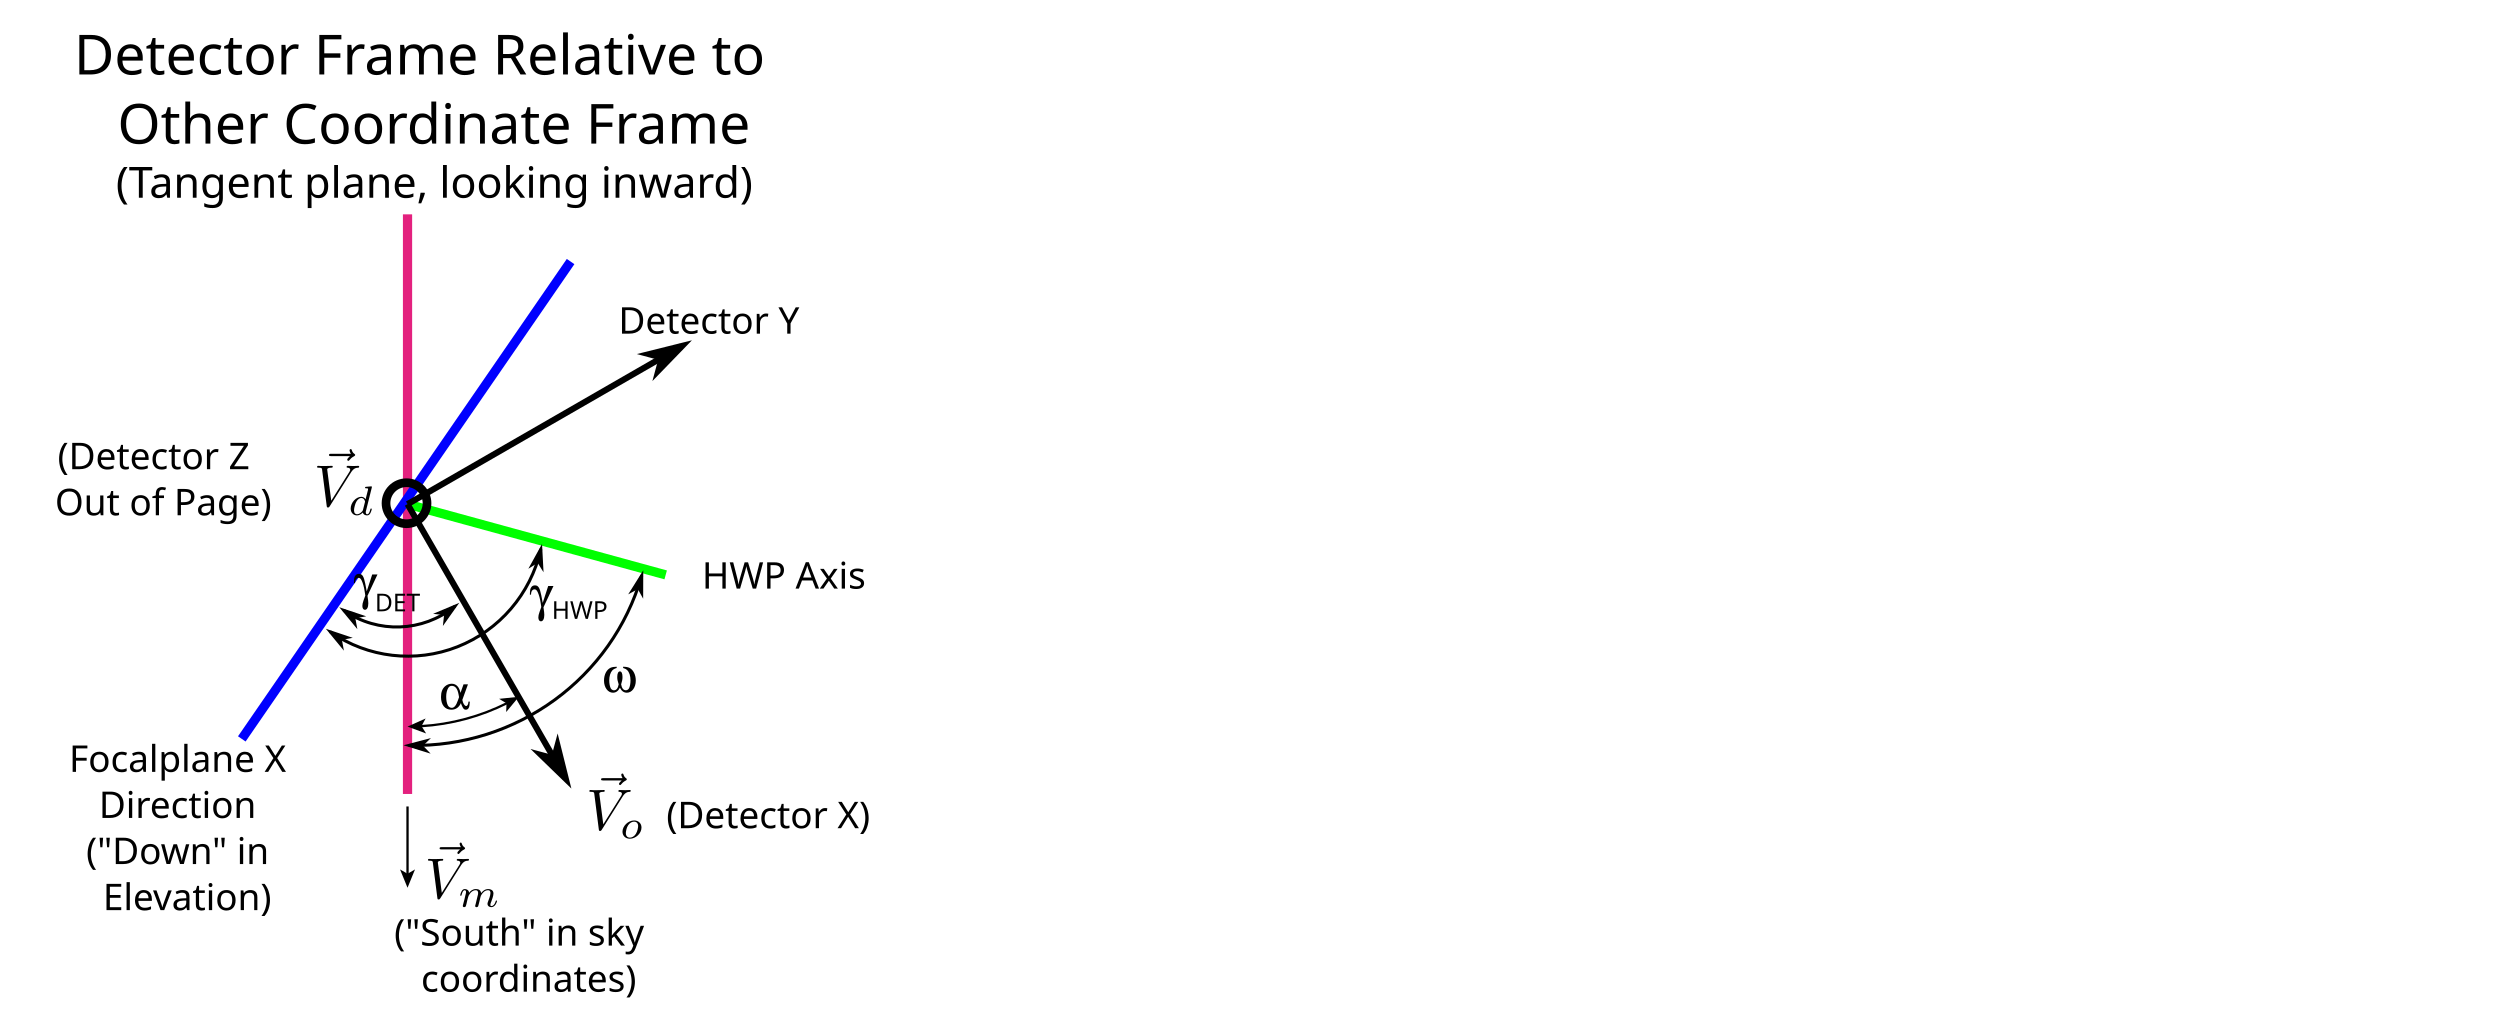
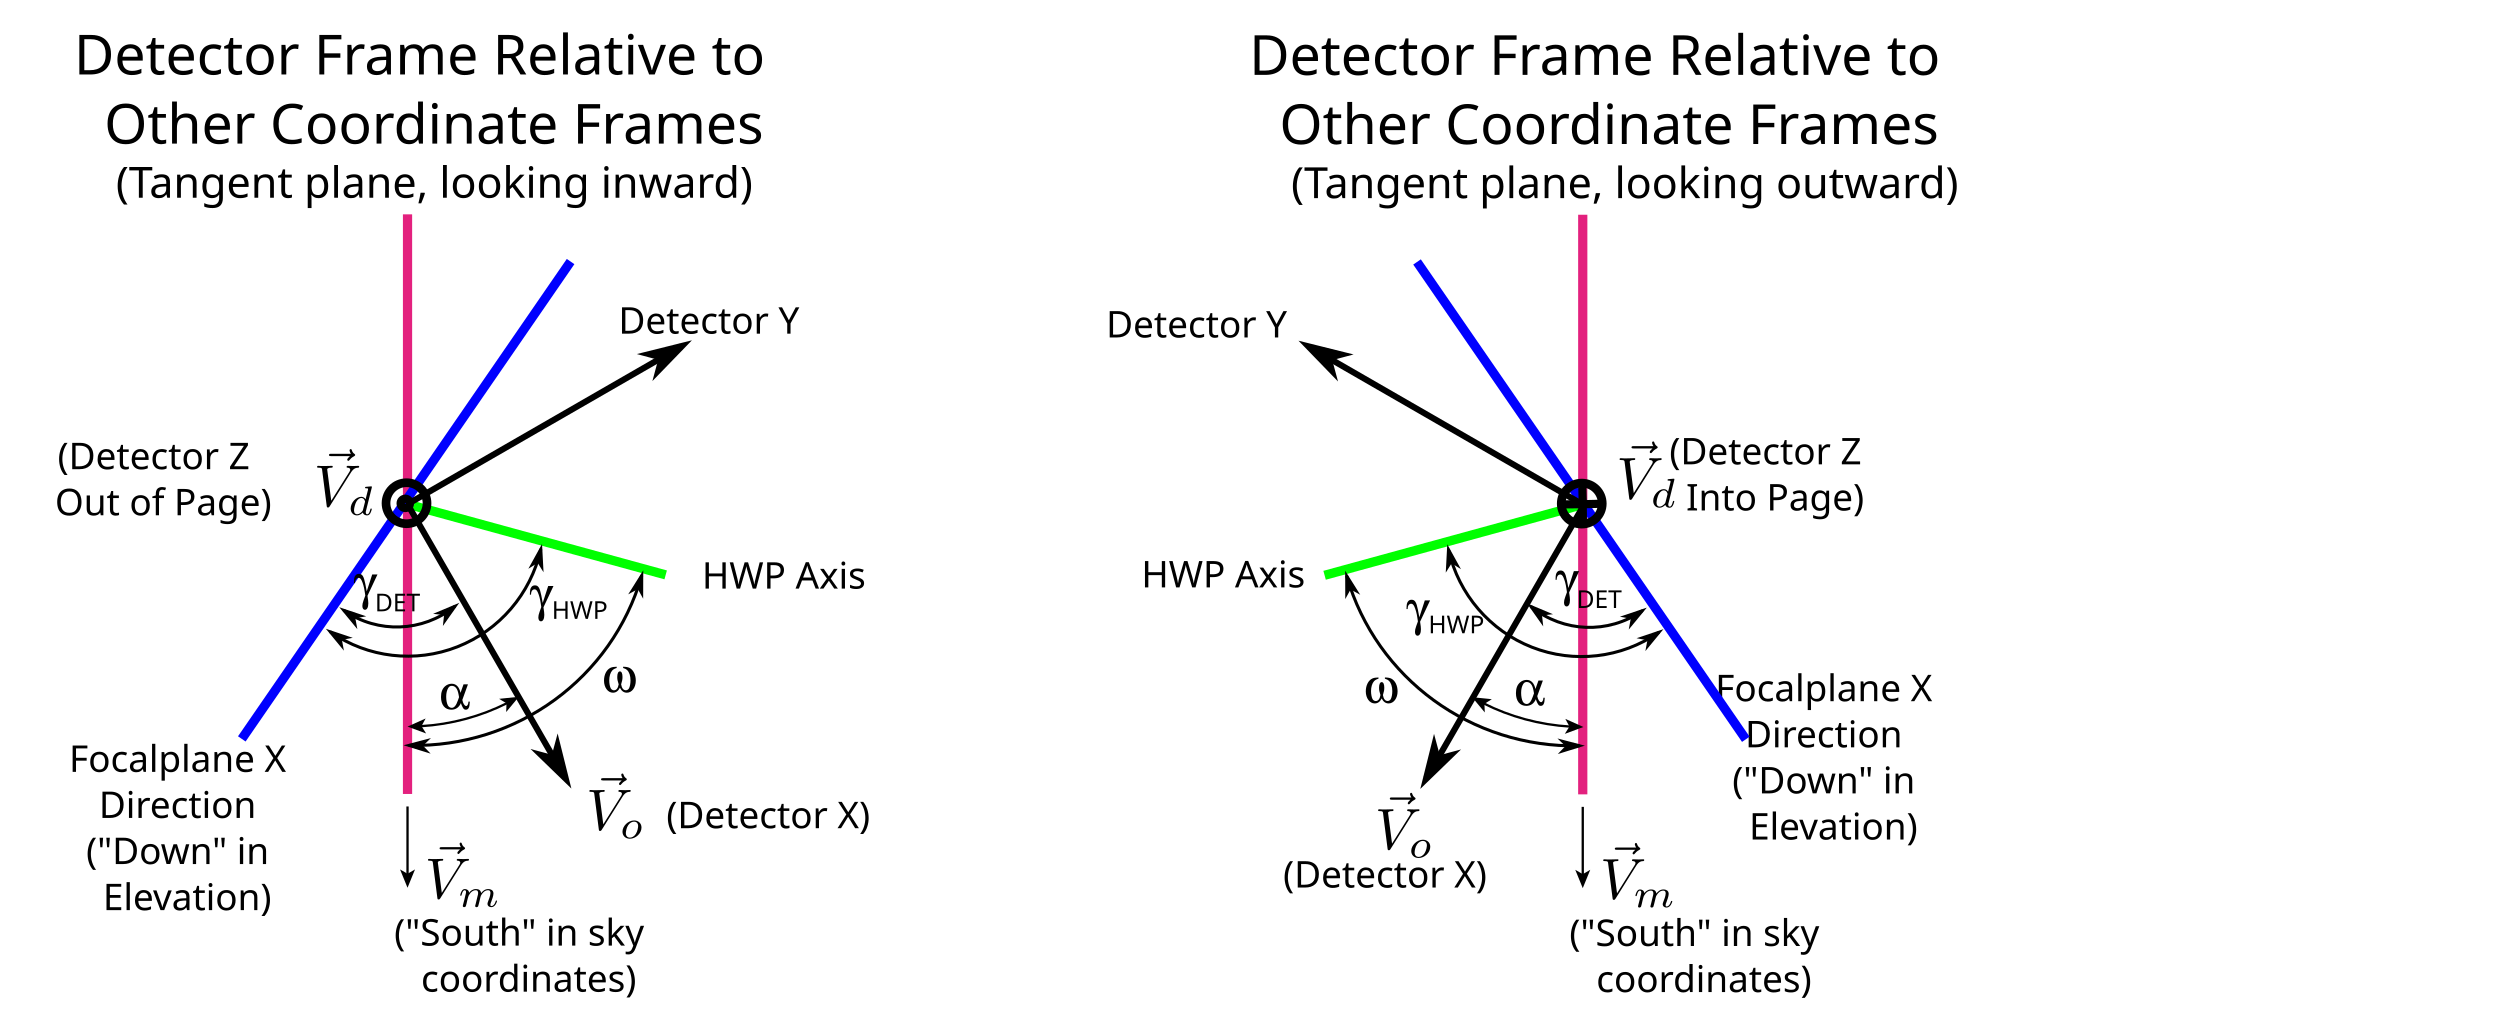
<svg xmlns="http://www.w3.org/2000/svg" xmlns:xlink="http://www.w3.org/1999/xlink" id="svg338" xml:space="preserve" enable-background="new 0 0 813.465 332.757" viewBox="0 0 813.465 332.757" y="0px" x="0px" version="1.1">
  <defs id="defs342">
    <marker style="overflow:visible" id="Arrow1Mstart" refX="0.0" refY="0.0" orient="auto">
      <path transform="scale(0.4) translate(10,0)" style="fill-rule:evenodd;fill:context-stroke;stroke:context-stroke;stroke-width:1.0pt" d="M 0.0,0.0 L 5.0,-5.0 L -12.5,0.0 L 5.0,5.0 L 0.0,0.0 z " id="path15872" />
    </marker>
    <marker style="overflow:visible;" id="Arrow1Mend" refX="0.0" refY="0.0" orient="auto">
      <path transform="scale(0.4) rotate(180) translate(10,0)" style="fill-rule:evenodd;fill:context-stroke;stroke:context-stroke;stroke-width:1.0pt;" d="M 0.0,0.0 L 5.0,-5.0 L -12.5,0.0 L 5.0,5.0 L 0.0,0.0 z " id="path15875" />
    </marker>
    <marker style="overflow:visible;" id="marker16136" refX="0.0" refY="0.0" orient="auto">
      <path transform="scale(0.8) rotate(180) translate(12.5,0)" style="fill-rule:evenodd;fill:context-stroke;stroke:context-stroke;stroke-width:1.0pt;" d="M 0.0,0.0 L 5.0,-5.0 L -12.5,0.0 L 5.0,5.0 L 0.0,0.0 z " id="path16134" />
    </marker>
    <marker style="overflow:visible;" id="Arrow1Lend" refX="0.0" refY="0.0" orient="auto">
      <path transform="scale(0.8) rotate(180) translate(12.5,0)" style="fill-rule:evenodd;fill:context-stroke;stroke:context-stroke;stroke-width:1.0pt;" d="M 0.0,0.0 L 5.0,-5.0 L -12.5,0.0 L 5.0,5.0 L 0.0,0.0 z " id="path15869" />
    </marker>
    <marker style="overflow:visible" id="Arrow1Mstart-4" refX="0" refY="0" orient="auto">
      <path transform="matrix(0.4,0,0,0.4,4,0)" style="fill:context-stroke;fill-rule:evenodd;stroke:context-stroke;stroke-width:1pt" d="M 0,0 5,-5 -12.5,0 5,5 Z" id="path15872-2" />
    </marker>
    <marker style="overflow:visible" id="Arrow1Mend-2" refX="0" refY="0" orient="auto">
      <path transform="matrix(-0.4,0,0,-0.4,-4,0)" style="fill:context-stroke;fill-rule:evenodd;stroke:context-stroke;stroke-width:1pt" d="M 0,0 5,-5 -12.5,0 5,5 Z" id="path15875-2" />
    </marker>
    <marker style="overflow:visible" id="Arrow1Mstart-4-6" refX="0" refY="0" orient="auto">
      <path transform="matrix(0.4,0,0,0.4,4,0)" style="fill:context-stroke;fill-rule:evenodd;stroke:context-stroke;stroke-width:1pt" d="M 0,0 5,-5 -12.5,0 5,5 Z" id="path15872-2-7" />
    </marker>
    <marker style="overflow:visible" id="Arrow1Mend-2-5" refX="0" refY="0" orient="auto">
      <path transform="matrix(-0.4,0,0,-0.4,-4,0)" style="fill:context-stroke;fill-rule:evenodd;stroke:context-stroke;stroke-width:1pt" d="M 0,0 5,-5 -12.5,0 5,5 Z" id="path15875-2-6" />
    </marker>
    <marker style="overflow:visible" id="Arrow1Mstart-8" refX="0" refY="0" orient="auto">
      <path transform="matrix(0.4,0,0,0.4,4,0)" style="fill:context-stroke;fill-rule:evenodd;stroke:context-stroke;stroke-width:1pt" d="M 0,0 5,-5 -12.5,0 5,5 Z" id="path15872-7" />
    </marker>
    <marker style="overflow:visible" id="Arrow1Mend-28" refX="0" refY="0" orient="auto">
      <path transform="matrix(-0.4,0,0,-0.4,-4,0)" style="fill:context-stroke;fill-rule:evenodd;stroke:context-stroke;stroke-width:1pt" d="M 0,0 5,-5 -12.5,0 5,5 Z" id="path15875-29" />
    </marker>
    <marker style="overflow:visible" id="Arrow1Mstart-2" refX="0" refY="0" orient="auto">
      <path transform="matrix(0.4,0,0,0.4,4,0)" style="fill:context-stroke;fill-rule:evenodd;stroke:context-stroke;stroke-width:1pt" d="M 0,0 5,-5 -12.5,0 5,5 Z" id="path15872-76" />
    </marker>
    <marker style="overflow:visible" id="Arrow1Mend-1" refX="0" refY="0" orient="auto">
      <path transform="matrix(-0.4,0,0,-0.4,-4,0)" style="fill:context-stroke;fill-rule:evenodd;stroke:context-stroke;stroke-width:1pt" d="M 0,0 5,-5 -12.5,0 5,5 Z" id="path15875-3" />
    </marker>
    <g id="g204">
      <symbol overflow="visible" id="symbol8232">
        <path style="stroke:none;" d="" id="path7816" />
      </symbol>
      <symbol overflow="visible" id="symbol1869">
        <path style="stroke:none;" d="M 5.359 -5.938 C 5.219 -5.797 4.891 -5.516 4.891 -5.344 C 4.891 -5.25 4.984 -5.141 5.078 -5.141 C 5.172 -5.141 5.219 -5.219 5.281 -5.281 C 5.391 -5.422 5.625 -5.703 6.062 -5.922 C 6.125 -5.969 6.234 -6.016 6.234 -6.125 C 6.234 -6.234 6.156 -6.281 6.094 -6.328 C 5.875 -6.484 5.766 -6.656 5.688 -6.891 C 5.656 -6.984 5.625 -7.125 5.484 -7.125 C 5.344 -7.125 5.281 -6.984 5.281 -6.906 C 5.281 -6.859 5.359 -6.547 5.516 -6.328 L 2.156 -6.328 C 2 -6.328 1.812 -6.328 1.812 -6.125 C 1.812 -5.938 2 -5.938 2.156 -5.938 Z M 5.359 -5.938 " id="path8354" />
      </symbol>
      <symbol overflow="visible" id="symbol4490">
        <path style="stroke:none;" d="M 6.266 -5.672 C 6.75 -6.453 7.172 -6.484 7.531 -6.5 C 7.656 -6.516 7.672 -6.672 7.672 -6.688 C 7.672 -6.766 7.609 -6.812 7.531 -6.812 C 7.281 -6.812 6.984 -6.781 6.719 -6.781 C 6.391 -6.781 6.047 -6.812 5.734 -6.812 C 5.672 -6.812 5.547 -6.812 5.547 -6.625 C 5.547 -6.516 5.625 -6.5 5.703 -6.5 C 5.969 -6.484 6.156 -6.375 6.156 -6.172 C 6.156 -6.016 6.016 -5.797 6.016 -5.797 L 2.953 -0.922 L 2.266 -6.203 C 2.266 -6.375 2.5 -6.5 2.953 -6.5 C 3.094 -6.5 3.203 -6.5 3.203 -6.703 C 3.203 -6.781 3.125 -6.812 3.078 -6.812 C 2.672 -6.812 2.25 -6.781 1.828 -6.781 C 1.656 -6.781 1.469 -6.781 1.281 -6.781 C 1.109 -6.781 0.922 -6.812 0.75 -6.812 C 0.672 -6.812 0.562 -6.812 0.562 -6.625 C 0.562 -6.5 0.641 -6.5 0.812 -6.5 C 1.359 -6.5 1.375 -6.406 1.406 -6.156 L 2.188 -0.016 C 2.219 0.188 2.266 0.219 2.391 0.219 C 2.547 0.219 2.594 0.172 2.672 0.047 Z M 6.266 -5.672 " id="path380" />
      </symbol>
      <symbol overflow="visible" id="symbol3383">
        <path style="stroke:none;" d="" id="path3811" />
      </symbol>
      <symbol overflow="visible" id="symbol1611">
        <path style="stroke:none;" d="M 3.984 -4.625 C 3.984 -4.641 4 -4.734 4 -4.734 C 4 -4.781 3.984 -4.844 3.891 -4.844 C 3.75 -4.844 3.172 -4.781 3 -4.766 C 2.953 -4.766 2.844 -4.75 2.844 -4.609 C 2.844 -4.516 2.953 -4.516 3.031 -4.516 C 3.359 -4.516 3.359 -4.453 3.359 -4.406 C 3.359 -4.359 3.359 -4.312 3.344 -4.25 L 2.938 -2.656 C 2.797 -2.891 2.562 -3.078 2.219 -3.078 C 1.328 -3.078 0.422 -2.094 0.422 -1.094 C 0.422 -0.406 0.875 0.062 1.484 0.062 C 1.859 0.062 2.188 -0.141 2.469 -0.422 C 2.594 0 3 0.062 3.188 0.062 C 3.438 0.062 3.609 -0.078 3.734 -0.297 C 3.891 -0.578 3.984 -0.969 3.984 -1 C 3.984 -1.094 3.891 -1.094 3.875 -1.094 C 3.766 -1.094 3.766 -1.062 3.719 -0.875 C 3.625 -0.531 3.5 -0.125 3.203 -0.125 C 3.031 -0.125 2.969 -0.281 2.969 -0.469 C 2.969 -0.594 2.984 -0.656 3.016 -0.75 Z M 2.5 -0.875 C 2.453 -0.672 2.297 -0.531 2.141 -0.406 C 2.078 -0.344 1.797 -0.125 1.5 -0.125 C 1.234 -0.125 0.984 -0.312 0.984 -0.797 C 0.984 -1.172 1.188 -1.938 1.359 -2.219 C 1.672 -2.781 2.031 -2.875 2.219 -2.875 C 2.703 -2.875 2.844 -2.344 2.844 -2.266 C 2.844 -2.25 2.828 -2.188 2.828 -2.172 Z M 2.5 -0.875 " id="path4019" />
      </symbol>
    </g>
    <g id="g9175">
      <symbol overflow="visible" id="symbol6047">
        <path style="stroke:none;" d="" id="path6099" />
      </symbol>
      <symbol overflow="visible" id="symbol8500">
        <path style="stroke:none;" d="M 5.359 -5.938 C 5.219 -5.797 4.891 -5.516 4.891 -5.344 C 4.891 -5.25 4.984 -5.141 5.078 -5.141 C 5.172 -5.141 5.219 -5.219 5.281 -5.281 C 5.391 -5.422 5.625 -5.703 6.062 -5.922 C 6.125 -5.969 6.234 -6.016 6.234 -6.125 C 6.234 -6.234 6.156 -6.281 6.094 -6.328 C 5.875 -6.484 5.766 -6.656 5.688 -6.891 C 5.656 -6.984 5.625 -7.125 5.484 -7.125 C 5.344 -7.125 5.281 -6.984 5.281 -6.906 C 5.281 -6.859 5.359 -6.547 5.516 -6.328 L 2.156 -6.328 C 2 -6.328 1.812 -6.328 1.812 -6.125 C 1.812 -5.938 2 -5.938 2.156 -5.938 Z M 5.359 -5.938 " id="path7627" />
      </symbol>
      <symbol overflow="visible" id="symbol8720">
        <path style="stroke:none;" d="M 6.266 -5.672 C 6.75 -6.453 7.172 -6.484 7.531 -6.5 C 7.656 -6.516 7.672 -6.672 7.672 -6.688 C 7.672 -6.766 7.609 -6.812 7.531 -6.812 C 7.281 -6.812 6.984 -6.781 6.719 -6.781 C 6.391 -6.781 6.047 -6.812 5.734 -6.812 C 5.672 -6.812 5.547 -6.812 5.547 -6.625 C 5.547 -6.516 5.625 -6.5 5.703 -6.5 C 5.969 -6.484 6.156 -6.375 6.156 -6.172 C 6.156 -6.016 6.016 -5.797 6.016 -5.797 L 2.953 -0.922 L 2.266 -6.203 C 2.266 -6.375 2.5 -6.5 2.953 -6.5 C 3.094 -6.5 3.203 -6.5 3.203 -6.703 C 3.203 -6.781 3.125 -6.812 3.078 -6.812 C 2.672 -6.812 2.25 -6.781 1.828 -6.781 C 1.656 -6.781 1.469 -6.781 1.281 -6.781 C 1.109 -6.781 0.922 -6.812 0.75 -6.812 C 0.672 -6.812 0.562 -6.812 0.562 -6.625 C 0.562 -6.5 0.641 -6.5 0.812 -6.5 C 1.359 -6.5 1.375 -6.406 1.406 -6.156 L 2.188 -0.016 C 2.219 0.188 2.266 0.219 2.391 0.219 C 2.547 0.219 2.594 0.172 2.672 0.047 Z M 6.266 -5.672 " id="path6487" />
      </symbol>
      <symbol overflow="visible" id="symbol4826">
        <path style="stroke:none;" d="" id="path4394" />
      </symbol>
      <symbol overflow="visible" id="symbol7625">
        <path style="stroke:none;" d="M 3.703 -1.859 C 3.703 -2.625 3.125 -3.078 2.438 -3.078 C 1.406 -3.078 0.438 -2.109 0.438 -1.156 C 0.438 -0.453 0.938 0.062 1.703 0.062 C 2.703 0.062 3.703 -0.844 3.703 -1.859 Z M 1.703 -0.125 C 1.359 -0.125 1.016 -0.344 1.016 -0.906 C 1.016 -1.188 1.141 -1.875 1.422 -2.266 C 1.719 -2.703 2.125 -2.875 2.438 -2.875 C 2.812 -2.875 3.125 -2.625 3.125 -2.109 C 3.125 -1.938 3.047 -1.25 2.734 -0.766 C 2.469 -0.344 2.062 -0.125 1.703 -0.125 Z M 1.703 -0.125 " id="path1361" />
      </symbol>
    </g>
    <g id="g4444">
      <symbol overflow="visible" id="symbol628">
        <path style="stroke:none;" d="" id="path634" />
      </symbol>
      <symbol overflow="visible" id="symbol2166">
        <path style="stroke:none;" d="M 5.359 -5.938 C 5.219 -5.797 4.891 -5.516 4.891 -5.344 C 4.891 -5.25 4.984 -5.141 5.078 -5.141 C 5.172 -5.141 5.219 -5.219 5.281 -5.281 C 5.391 -5.422 5.625 -5.703 6.062 -5.922 C 6.125 -5.969 6.234 -6.016 6.234 -6.125 C 6.234 -6.234 6.156 -6.281 6.094 -6.328 C 5.875 -6.484 5.766 -6.656 5.688 -6.891 C 5.656 -6.984 5.625 -7.125 5.484 -7.125 C 5.344 -7.125 5.281 -6.984 5.281 -6.906 C 5.281 -6.859 5.359 -6.547 5.516 -6.328 L 2.156 -6.328 C 2 -6.328 1.812 -6.328 1.812 -6.125 C 1.812 -5.938 2 -5.938 2.156 -5.938 Z M 5.359 -5.938 " id="path5972" />
      </symbol>
      <symbol overflow="visible" id="symbol2177">
        <path style="stroke:none;" d="M 6.266 -5.672 C 6.75 -6.453 7.172 -6.484 7.531 -6.5 C 7.656 -6.516 7.672 -6.672 7.672 -6.688 C 7.672 -6.766 7.609 -6.812 7.531 -6.812 C 7.281 -6.812 6.984 -6.781 6.719 -6.781 C 6.391 -6.781 6.047 -6.812 5.734 -6.812 C 5.672 -6.812 5.547 -6.812 5.547 -6.625 C 5.547 -6.516 5.625 -6.5 5.703 -6.5 C 5.969 -6.484 6.156 -6.375 6.156 -6.172 C 6.156 -6.016 6.016 -5.797 6.016 -5.797 L 2.953 -0.922 L 2.266 -6.203 C 2.266 -6.375 2.5 -6.5 2.953 -6.5 C 3.094 -6.5 3.203 -6.5 3.203 -6.703 C 3.203 -6.781 3.125 -6.812 3.078 -6.812 C 2.672 -6.812 2.25 -6.781 1.828 -6.781 C 1.656 -6.781 1.469 -6.781 1.281 -6.781 C 1.109 -6.781 0.922 -6.812 0.75 -6.812 C 0.672 -6.812 0.562 -6.812 0.562 -6.625 C 0.562 -6.5 0.641 -6.5 0.812 -6.5 C 1.359 -6.5 1.375 -6.406 1.406 -6.156 L 2.188 -0.016 C 2.219 0.188 2.266 0.219 2.391 0.219 C 2.547 0.219 2.594 0.172 2.672 0.047 Z M 6.266 -5.672 " id="path8881" />
      </symbol>
      <symbol overflow="visible" id="symbol7569">
        <path style="stroke:none;" d="" id="path8880" />
      </symbol>
      <symbol overflow="visible" id="symbol9545">
        <path style="stroke:none;" d="M 3.031 -0.562 C 2.984 -0.422 2.922 -0.188 2.922 -0.156 C 2.922 0 3.047 0.062 3.156 0.062 C 3.297 0.062 3.406 -0.016 3.438 -0.078 C 3.469 -0.141 3.531 -0.375 3.562 -0.516 C 3.594 -0.641 3.672 -0.969 3.719 -1.141 C 3.75 -1.297 3.797 -1.453 3.828 -1.609 C 3.906 -1.906 3.906 -1.922 4.047 -2.141 C 4.266 -2.484 4.625 -2.875 5.156 -2.875 C 5.547 -2.875 5.578 -2.562 5.578 -2.391 C 5.578 -1.969 5.281 -1.203 5.156 -0.906 C 5.094 -0.703 5.062 -0.641 5.062 -0.531 C 5.062 -0.156 5.359 0.062 5.719 0.062 C 6.422 0.062 6.719 -0.891 6.719 -1 C 6.719 -1.094 6.641 -1.094 6.609 -1.094 C 6.516 -1.094 6.516 -1.047 6.484 -0.969 C 6.328 -0.406 6.016 -0.125 5.75 -0.125 C 5.594 -0.125 5.562 -0.219 5.562 -0.375 C 5.562 -0.531 5.609 -0.625 5.734 -0.938 C 5.812 -1.156 6.094 -1.891 6.094 -2.281 C 6.094 -2.391 6.094 -2.688 5.844 -2.891 C 5.719 -2.969 5.516 -3.078 5.188 -3.078 C 4.562 -3.078 4.188 -2.656 3.953 -2.375 C 3.906 -2.969 3.406 -3.078 3.047 -3.078 C 2.469 -3.078 2.078 -2.719 1.875 -2.438 C 1.828 -2.922 1.422 -3.078 1.125 -3.078 C 0.828 -3.078 0.672 -2.859 0.578 -2.703 C 0.422 -2.438 0.328 -2.047 0.328 -2 C 0.328 -1.922 0.422 -1.922 0.453 -1.922 C 0.547 -1.922 0.547 -1.938 0.594 -2.125 C 0.703 -2.531 0.844 -2.875 1.109 -2.875 C 1.297 -2.875 1.344 -2.719 1.344 -2.531 C 1.344 -2.406 1.281 -2.141 1.219 -1.953 C 1.172 -1.766 1.109 -1.484 1.078 -1.328 L 0.844 -0.438 C 0.828 -0.344 0.781 -0.172 0.781 -0.156 C 0.781 0 0.906 0.062 1.016 0.062 C 1.141 0.062 1.25 -0.016 1.297 -0.078 C 1.328 -0.141 1.375 -0.375 1.422 -0.516 C 1.453 -0.641 1.531 -0.969 1.562 -1.141 C 1.609 -1.297 1.656 -1.453 1.688 -1.609 C 1.766 -1.891 1.781 -1.953 1.984 -2.234 C 2.172 -2.516 2.5 -2.875 3.031 -2.875 C 3.422 -2.875 3.438 -2.516 3.438 -2.391 C 3.438 -2.219 3.422 -2.125 3.312 -1.734 Z M 3.031 -0.562 " id="path9662" />
      </symbol>
    </g>
+     <marker style="overflow:visible" id="Arrow1Mend-3" refX="0" refY="0" orient="auto">
+       <path transform="matrix(-0.4,0,0,-0.4,-4,0)" style="fill:context-stroke;fill-rule:evenodd;stroke:context-stroke;stroke-width:1pt" d="M 0,0 5,-5 -12.5,0 5,5 Z" id="path15875-6" />
+     </marker>
+     <marker style="overflow:visible" id="marker1033" refX="0" refY="0" orient="auto">
+       <path transform="matrix(-0.4,0,0,-0.4,-4,0)" style="fill:context-stroke;fill-rule:evenodd;stroke:context-stroke;stroke-width:1pt" d="M 0,0 5,-5 -12.5,0 5,5 Z" id="path1031" />
+     </marker>
+     <marker style="overflow:visible" id="Arrow1Mstart-7" refX="0" refY="0" orient="auto">
+       <path transform="matrix(0.4,0,0,0.4,4,0)" style="fill:context-stroke;fill-rule:evenodd;stroke:context-stroke;stroke-width:1pt" d="M 0,0 5,-5 -12.5,0 5,5 Z" id="path15872-5" />
+     </marker>
+     <marker style="overflow:visible" id="marker1039" refX="0" refY="0" orient="auto">
+       <path transform="matrix(-0.4,0,0,-0.4,-4,0)" style="fill:context-stroke;fill-rule:evenodd;stroke:context-stroke;stroke-width:1pt" d="M 0,0 5,-5 -12.5,0 5,5 Z" id="path1037" />
+     </marker>
+     <marker style="overflow:visible" id="marker1043" refX="0" refY="0" orient="auto">
+       <path transform="matrix(0.4,0,0,0.4,4,0)" style="fill:context-stroke;fill-rule:evenodd;stroke:context-stroke;stroke-width:1pt" d="M 0,0 5,-5 -12.5,0 5,5 Z" id="path1041" />
+     </marker>
+     <marker style="overflow:visible" id="marker1047" refX="0" refY="0" orient="auto">
+       <path transform="matrix(-0.4,0,0,-0.4,-4,0)" style="fill:context-stroke;fill-rule:evenodd;stroke:context-stroke;stroke-width:1pt" d="M 0,0 5,-5 -12.5,0 5,5 Z" id="path1045" />
+     </marker>
+     <marker style="overflow:visible" id="Arrow1Mstart-2-3" refX="0" refY="0" orient="auto">
+       <path transform="matrix(0.4,0,0,0.4,4,0)" style="fill:context-stroke;fill-rule:evenodd;stroke:context-stroke;stroke-width:1pt" d="M 0,0 5,-5 -12.5,0 5,5 Z" id="path15872-76-5" />
+     </marker>
+     <marker style="overflow:visible" id="Arrow1Mend-1-6" refX="0" refY="0" orient="auto">
+       <path transform="matrix(-0.4,0,0,-0.4,-4,0)" style="fill:context-stroke;fill-rule:evenodd;stroke:context-stroke;stroke-width:1pt" d="M 0,0 5,-5 -12.5,0 5,5 Z" id="path15875-3-2" />
+     </marker>
  </defs>
  <text font-family="HelveticaNeue-Medium" font-size="18px" id="text188" x="148.2" y="24.236">
    <tspan id="tspan44503" x="148.2" y="24.236" style="text-align:center;text-anchor:middle">Detector Frame Relative to</tspan>
-     <tspan id="tspan44505" x="148.2" y="46.736" style="text-align:center;text-anchor:middle">Other Coordinate Frame</tspan>
+     <tspan id="tspan44505" x="148.2" y="46.736" style="text-align:center;text-anchor:middle">Other Coordinate Frames</tspan>
  </text>
  <text font-family="HelveticaNeue-Medium" font-size="12px" id="text194" x="176.719" y="307.678">
    <tspan id="tspan10347" x="176.719" y="307.678" style="text-align:center;text-anchor:middle">("South" in sky</tspan>
    <tspan id="tspan10349" x="176.719" y="322.678" style="text-align:center;text-anchor:middle">coordinates)</tspan>
  </text>
  <text font-family="HelveticaNeue-Medium" font-size="12px" id="text218" x="216.832" y="269.481">(Detector X)</text>
  <text font-family="HelveticaNeue-Medium" font-size="12px" id="text218-3" x="65.589" y="251.153">
    <tspan id="tspan11079" x="65.589" y="251.153" style="text-align:center;text-anchor:middle">Focalplane X</tspan>
    <tspan id="tspan11081" x="65.589" y="266.153" style="text-align:center;text-anchor:middle">Direction</tspan>
    <tspan x="65.589" y="281.153" style="text-align:center;text-anchor:middle" id="tspan4949">("Down" in</tspan>
    <tspan x="65.589" y="296.153" style="text-align:center;text-anchor:middle" id="tspan4951">Elevation)</tspan>
  </text>
  <text font-family="HelveticaNeue-Medium" font-size="12px" id="text218-4" x="228.418" y="191.533">HWP Axis</text>
  <text font-family="HelveticaNeue-Medium" font-size="12px" id="text218-7" x="201.24" y="108.561">Detector Y</text>
  <text font-family="HelveticaNeue-Medium" font-size="12px" id="text218-7-3" x="57.802" y="152.666">
    <tspan id="tspan1851" x="57.802" y="152.666" style="text-align:center;text-anchor:middle">(Detector Z</tspan>
    <tspan id="tspan1853" x="57.802" y="167.666" style="text-align:center;text-anchor:middle">Out of Page)</tspan>
  </text>
  <text font-family="HelveticaNeue-Medium" font-size="14px" id="text240" x="37.722" y="64.341">(Tangent plane, looking inward)</text>
  <line fill="none" stroke="#e3217e" stroke-width="3" stroke-miterlimit="10" x1="132.603" y1="69.745" x2="132.603" y2="258.345" id="line245" />
  <line fill="none" stroke="#e3217e" stroke-width="3" stroke-miterlimit="10" x1="185.662" y1="85.108" x2="78.678" y2="240.428" id="line245-3" style="stroke:#0000ff;stroke-opacity:1" />
  <line fill="none" stroke="#e3217e" stroke-width="1.554" stroke-miterlimit="10" x1="132.603" y1="164.045" x2="216.603" y2="187.059" id="line245-0" style="fill:#008000;stroke:#00ff00;stroke-width:3;stroke-miterlimit:10;stroke-dasharray:none;stroke-opacity:1" />
  <g id="g271" transform="translate(-276,12)">
    <g id="g269">
      <line fill="none" stroke="#000000" stroke-width="0.75" stroke-miterlimit="10" x1="408.603" y1="250.413" x2="408.603" y2="272.627" id="line263" />
      <g id="g267">
        <polygon points="408.603,272.31 411.042,270.894 408.603,276.863 406.164,270.894 " id="polygon265" />
      </g>
    </g>
  </g>
  <line fill="none" stroke="#000000" stroke-width="0.75" stroke-miterlimit="10" x1="132.603" y1="164.045" x2="183.951" y2="253.17" id="line273" style="stroke-width:2;stroke-miterlimit:10;stroke-dasharray:none;marker-end:url(#Arrow1Mend)" />
  <line fill="none" stroke="#000000" stroke-width="0.75" stroke-miterlimit="10" x1="132.603" y1="164.045" x2="221.728" y2="112.697" id="line273-8" style="stroke-width:2;stroke-miterlimit:10;stroke-dasharray:none;marker-end:url(#Arrow1Mend)" />
  <g id="g287" transform="translate(-276,12)">
    <g id="g285">
      <path fill="none" stroke="#000000" stroke-width="0.75" stroke-miterlimit="10" d="m 441.095,216.736 c -8.58,4.318 -18.138,6.979 -28.252,7.563" id="path275" />
      <g id="g279">
        <polygon points="440.805,216.871 440.706,219.69 444.819,214.723 438.405,215.389 " id="polygon277" />
      </g>
      <g id="g283">
        <polygon points="413.154,224.27 414.651,226.66 408.603,224.422 414.488,221.785 " id="polygon281" />
      </g>
    </g>
  </g>
  <text font-family="Symbol" font-size="16.1px" letter-spacing="1" id="text333" x="142.841" y="230.723">a</text>
  <text font-family="Symbol" font-size="16.1px" letter-spacing="1" id="text333-0" x="195.865" y="225.194">w</text>
  <path style="fill:none;fill-opacity:0.195;stroke:#000000;stroke-width:1;stroke-linecap:round;stroke-miterlimit:10;stroke-dasharray:none;stroke-opacity:1;marker-start:url(#Arrow1Mstart);marker-end:url(#Arrow1Mend)" id="path25020" d="m 208.758,187.466 a 76.811,76.007 0 0 1 -75.491,55.076" />
  <path style="fill:none;fill-opacity:0.195;stroke:#000000;stroke-linecap:round;stroke-miterlimit:10;stroke-opacity:1;marker-start:url(#Arrow1Mstart);marker-end:url(#Arrow1Mend)" id="path8254-0" d="m 147.908,197.38 a 30.191,30.394 0 0 1 -35.884,1.326" />
  <path style="fill:none;fill-opacity:0.195;stroke:#000000;stroke-linecap:round;stroke-miterlimit:10;stroke-opacity:1;marker-start:url(#Arrow1Mstart-2);marker-end:url(#Arrow1Mend-1)" id="path8254-0-2" d="m 175.931,178.898 a 44.362,44.662 0 0 1 -27.106,31.564 44.362,44.662 0 0 1 -41.175,-4.752" />
  <g id="g43175" transform="translate(-171.4451,15.41832)">
    <text font-family="Symbol" font-size="16.1px" letter-spacing="1" id="text333-0-5" x="343.788" y="183.254" style="font-size:16px">g</text>
    <g id="g43169" transform="translate(148)">
      <text xml:space="preserve" style="font-size:8px;line-height:1.25;font-family:sans-serif" x="202.985" y="185.956" id="text30520">
        <tspan id="tspan30518" x="202.985" y="185.956" style="font-size:8px">HWP</tspan>
      </text>
    </g>
  </g>
  <g id="g43165" transform="translate(21.71932,28.1708)">
    <text font-family="Symbol" font-size="16.1px" letter-spacing="1" id="text333-0-5-0" x="93.359" y="166.751" style="font-size:16px">g</text>
    <text xml:space="preserve" style="font-size:8px;line-height:1.25;font-family:sans-serif" x="100.264" y="170.744" id="text30520-7">
      <tspan id="tspan30518-0" x="100.264" y="170.744" style="font-size:8px">DET</tspan>
    </text>
  </g>
  <ellipse style="fill:none;fill-opacity:0.195;stroke:#000000;stroke-width:2.826;stroke-linecap:round;stroke-miterlimit:10;stroke-dasharray:none" id="path1262" cx="132.277" cy="163.74" rx="6.671" ry="6.671" />
+   <ellipse style="fill:none;fill-opacity:0.195;stroke:#000000;stroke-width:3;stroke-linecap:round;stroke-miterlimit:10;stroke-dasharray:none" id="path1262-8" cx="131.874" cy="163.789" rx="1.352" ry="1.352" />
  <g transform="matrix(1.926669,0,0,1.926669,-75.01086,6.788695)" id="g6586">
    <g id="g8294">
      <g style="fill:#000000;fill-opacity:1" id="g3692">
        <use xlink:href="#symbol1869" x="92.681" y="79.445" id="use8373" width="100%" height="100%" />
      </g>
      <g style="fill:#000000;fill-opacity:1" id="g159">
        <use xlink:href="#symbol4490" x="91.925" y="81.963" id="use9036" width="100%" height="100%" />
      </g>
      <g style="fill:#000000;fill-opacity:1" id="g6713">
        <use xlink:href="#symbol1611" x="97.737" y="83.457" id="use5014" width="100%" height="100%" />
      </g>
    </g>
  </g>
  <g transform="matrix(1.89455,0,0,1.89455,16.54999,114.6803)" id="g6825">
    <g id="g7065">
      <g style="fill:#000000;fill-opacity:1" id="g8703">
        <use xlink:href="#symbol8500" x="92.681" y="79.445" id="use2847" width="100%" height="100%" />
      </g>
      <g style="fill:#000000;fill-opacity:1" id="g6404">
        <use xlink:href="#symbol8720" x="91.925" y="81.963" id="use9114" width="100%" height="100%" />
      </g>
      <g style="fill:#000000;fill-opacity:1" id="g9352">
        <use xlink:href="#symbol7625" x="97.737" y="83.457" id="use3993" width="100%" height="100%" />
      </g>
    </g>
  </g>
  <g transform="matrix(1.877174,0,0,1.877174,-34.34982,138.4008)" id="g7102">
    <g id="g2253">
      <g style="fill:#000000;fill-opacity:1" id="g2169">
        <use xlink:href="#symbol2166" x="92.681" y="79.445" id="use1990" width="100%" height="100%" />
      </g>
      <g style="fill:#000000;fill-opacity:1" id="g1702">
        <use xlink:href="#symbol2177" x="91.925" y="81.963" id="use1021" width="100%" height="100%" />
      </g>
      <g style="fill:#000000;fill-opacity:1" id="g9504">
        <use xlink:href="#symbol9545" x="97.737" y="83.457" id="use647" width="100%" height="100%" />
      </g>
    </g>
  </g>
+   <text font-family="HelveticaNeue-Medium" font-size="18px" id="text188-9" x="530.604" y="24.364">
+     <tspan id="tspan44503-1" x="530.604" y="24.364" style="text-align:center;text-anchor:middle">Detector Frame Relative to</tspan>
+     <tspan id="tspan44505-2" x="530.604" y="46.864" style="text-align:center;text-anchor:middle">Other Coordinate Frames</tspan>
+   </text>
+   <text font-family="HelveticaNeue-Medium" font-size="12px" id="text194-7" x="559.122" y="307.806">
+     <tspan id="tspan10347-0" x="559.122" y="307.806" style="text-align:center;text-anchor:middle">("South" in sky</tspan>
+     <tspan id="tspan10349-9" x="559.122" y="322.806" style="text-align:center;text-anchor:middle">coordinates)</tspan>
+   </text>
+   <text font-family="HelveticaNeue-Medium" font-size="12px" id="text218-36" x="417.509" y="288.793">(Detector X)</text>
+   <text font-family="HelveticaNeue-Medium" font-size="12px" id="text218-3-0" x="601.234" y="228.164">
+     <tspan id="tspan11079-6" x="601.234" y="228.164" style="text-align:center;text-anchor:middle">Focalplane X</tspan>
+     <tspan id="tspan11081-2" x="601.234" y="243.164" style="text-align:center;text-anchor:middle">Direction</tspan>
+     <tspan x="601.234" y="258.164" style="text-align:center;text-anchor:middle" id="tspan4949-6">("Down" in</tspan>
+     <tspan x="601.234" y="273.164" style="text-align:center;text-anchor:middle" id="tspan4951-1">Elevation)</tspan>
+   </text>
+   <text font-family="HelveticaNeue-Medium" font-size="12px" id="text218-4-8" x="371.402" y="191.133">HWP Axis</text>
+   <text font-family="HelveticaNeue-Medium" font-size="12px" id="text218-7-7" x="359.926" y="109.799">Detector Y</text>
+   <text font-family="HelveticaNeue-Medium" font-size="12px" id="text218-7-3-9" x="582.264" y="151.092">
+     <tspan id="tspan1851-2" x="582.264" y="151.092" style="text-align:center;text-anchor:middle">(Detector Z</tspan>
+     <tspan id="tspan1853-0" x="582.264" y="166.092" style="text-align:center;text-anchor:middle">Into Page)</tspan>
+   </text>
+   <text font-family="HelveticaNeue-Medium" font-size="14px" id="text240-2" x="420.125" y="64.469">(Tangent plane, looking outward)</text>
+   <line fill="none" stroke="#e3217e" stroke-width="3" stroke-miterlimit="10" x1="515.006" y1="69.873" x2="515.006" y2="258.473" id="line245-37" />
+   <line fill="none" stroke="#e3217e" stroke-width="3" stroke-miterlimit="10" x1="461.081" y1="85.236" x2="568.066" y2="240.556" id="line245-3-5" style="stroke:#0000ff;stroke-opacity:1" />
+   <line fill="none" stroke="#e3217e" stroke-width="1.554" stroke-miterlimit="10" x1="515.006" y1="164.173" x2="431.006" y2="187.187" id="line245-0-9" style="fill:#008000;stroke:#00ff00;stroke-width:3;stroke-miterlimit:10;stroke-dasharray:none;stroke-opacity:1" />
+   <g id="g271-2" transform="translate(106.4035,12.12802)">
+     <g id="g269-2">
+       <line fill="none" stroke="#000000" stroke-width="0.75" stroke-miterlimit="10" x1="408.603" y1="250.413" x2="408.603" y2="272.627" id="line263-8" />
+       <g id="g267-9">
+         <polygon points="408.603,272.31 411.042,270.894 408.603,276.863 406.164,270.894 " id="polygon265-7" />
+       </g>
+     </g>
+   </g>
+   <line fill="none" stroke="#000000" stroke-width="0.75" stroke-miterlimit="10" x1="515.456" y1="164.173" x2="464.108" y2="253.298" id="line273-3" style="stroke-width:2;stroke-miterlimit:10;stroke-dasharray:none;marker-end:url(#Arrow1Mend-3)" />
+   <line fill="none" stroke="#000000" stroke-width="0.75" stroke-miterlimit="10" x1="515.047" y1="164.173" x2="425.922" y2="112.825" id="line273-8-6" style="stroke-width:2;stroke-miterlimit:10;stroke-dasharray:none;marker-end:url(#Arrow1Mend-3)" />
+   <g id="g287-1" transform="matrix(-1,0,0,1,923.8255,12.12802)">
+     <g id="g285-2">
+       <path fill="none" stroke="#000000" stroke-width="0.75" stroke-miterlimit="10" d="m 441.095,216.736 c -8.58,4.318 -18.138,6.979 -28.252,7.563" id="path275-9" />
+       <g id="g279-3">
+         <polygon points="438.405,215.389 440.805,216.871 440.706,219.69 444.819,214.723 " id="polygon277-1" />
+       </g>
+       <g id="g283-9">
+         <polygon points="414.488,221.785 413.154,224.27 414.651,226.66 408.603,224.422 " id="polygon281-4" />
+       </g>
+     </g>
+   </g>
+   <text font-family="Symbol" font-size="16.1px" letter-spacing="1" id="text333-7" x="492.61" y="229.475">a</text>
+   <text font-family="Symbol" font-size="16.1px" letter-spacing="1" id="text333-0-8" x="443.737" y="228.691">w</text>
+   <path style="fill:none;fill-opacity:0.195;stroke:#000000;stroke-width:1;stroke-linecap:round;stroke-miterlimit:10;stroke-dasharray:none;stroke-opacity:1;marker-start:url(#Arrow1Mstart-7);marker-end:url(#Arrow1Mend-3)" id="path25020-4" d="m -438.247,187.594 a 76.811,76.007 0 0 1 -75.491,55.076" transform="scale(-1,1)" />
+   <path style="fill:none;fill-opacity:0.195;stroke:#000000;stroke-linecap:round;stroke-miterlimit:10;stroke-opacity:1;marker-start:url(#Arrow1Mstart-7);marker-end:url(#Arrow1Mend-3)" id="path8254-0-5" d="m -498.341,197.508 a 30.191,30.394 0 0 1 -35.884,1.326" transform="scale(-1,1)" />
+   <path style="fill:none;fill-opacity:0.195;stroke:#000000;stroke-linecap:round;stroke-miterlimit:10;stroke-opacity:1;marker-start:url(#Arrow1Mstart-2-3);marker-end:url(#Arrow1Mend-1-6)" id="path8254-0-2-0" d="m -471.36,179.026 a 44.362,44.662 0 0 1 -27.106,31.564 44.362,44.662 0 0 1 -41.175,-4.752" transform="scale(-1,1)" />
+   <g id="g43175-3" transform="translate(113.7959,20.09834)">
+     <text font-family="Symbol" font-size="16.1px" letter-spacing="1" id="text333-0-5-6" x="343.788" y="183.254" style="font-size:16px">g</text>
+     <g id="g43169-1" transform="translate(148)">
+       <text xml:space="preserve" style="font-size:8px;line-height:1.25;font-family:sans-serif" x="202.985" y="185.956" id="text30520-0">
+         <tspan id="tspan30518-6" x="202.985" y="185.956" style="font-size:8px">HWP</tspan>
+       </text>
+     </g>
+   </g>
+   <g id="g43165-3" transform="translate(412.7205,27.08285)">
+     <text font-family="Symbol" font-size="16.1px" letter-spacing="1" id="text333-0-5-0-2" x="93.359" y="166.751" style="font-size:16px">g</text>
+     <text xml:space="preserve" style="font-size:8px;line-height:1.25;font-family:sans-serif" x="100.264" y="170.744" id="text30520-7-0">
+       <tspan id="tspan30518-0-6" x="100.264" y="170.744" style="font-size:8px">DET</tspan>
+     </text>
+   </g>
+   <ellipse style="fill:none;fill-opacity:0.195;stroke:#000000;stroke-width:2.826;stroke-linecap:round;stroke-miterlimit:10;stroke-dasharray:none" id="path1262-1" cx="514.68" cy="163.868" rx="6.671" ry="6.671" />
+   <g transform="matrix(1.926669,0,0,1.926669,348.8088,4.296653)" id="g6586-5">
+     <g id="g8294-5">
+       <g style="fill:#000000;fill-opacity:1" id="g3692-4">
+         <use xlink:href="#symbol1869" x="92.681" y="79.445" id="use8373-7" width="100%" height="100%" />
+       </g>
+       <g style="fill:#000000;fill-opacity:1" id="g159-6">
+         <use xlink:href="#symbol4490" x="91.925" y="81.963" id="use9036-5" width="100%" height="100%" />
+       </g>
+       <g style="fill:#000000;fill-opacity:1" id="g6713-6">
+         <use xlink:href="#symbol1611" x="97.737" y="83.457" id="use5014-9" width="100%" height="100%" />
+       </g>
+     </g>
+   </g>
+   <g transform="matrix(1.89455,0,0,1.89455,273.2018,120.953)" id="g6825-3">
+     <g id="g7065-7">
+       <g style="fill:#000000;fill-opacity:1" id="g8703-4">
+         <use xlink:href="#symbol8500" x="92.681" y="79.445" id="use2847-5" width="100%" height="100%" />
+       </g>
+       <g style="fill:#000000;fill-opacity:1" id="g6404-2">
+         <use xlink:href="#symbol8720" x="91.925" y="81.963" id="use9114-5" width="100%" height="100%" />
+       </g>
+       <g style="fill:#000000;fill-opacity:1" id="g9352-4">
+         <use xlink:href="#symbol7625" x="97.737" y="83.457" id="use3993-7" width="100%" height="100%" />
+       </g>
+     </g>
+   </g>
+   <g transform="matrix(1.877174,0,0,1.877174,348.0537,138.5288)" id="g7102-4">
+     <g id="g2253-4">
+       <g style="fill:#000000;fill-opacity:1" id="g2169-3">
+         <use xlink:href="#symbol2166" x="92.681" y="79.445" id="use1990-0" width="100%" height="100%" />
+       </g>
+       <g style="fill:#000000;fill-opacity:1" id="g1702-7">
+         <use xlink:href="#symbol2177" x="91.925" y="81.963" id="use1021-8" width="100%" height="100%" />
+       </g>
+       <g style="fill:#000000;fill-opacity:1" id="g9504-6">
+         <use xlink:href="#symbol9545" x="97.737" y="83.457" id="use647-8" width="100%" height="100%" />
+       </g>
+     </g>
+   </g>
+   <path style="fill:none;stroke:#000000;stroke-width:2.661;stroke-linecap:butt;stroke-linejoin:miter;stroke-miterlimit:4;stroke-dasharray:none;stroke-opacity:1" d="m 508.848,164.117 c 11.827,-0.066 12.105,-0.265 12.105,-0.265" id="path38464" />
+   <path style="fill:none;stroke:#000000;stroke-width:2.661;stroke-linecap:butt;stroke-linejoin:miter;stroke-miterlimit:4;stroke-dasharray:none;stroke-opacity:1" d="m 515.057,169.962 c -0.066,-11.827 -0.265,-12.105 -0.265,-12.105" id="path38464-4" />
</svg>
